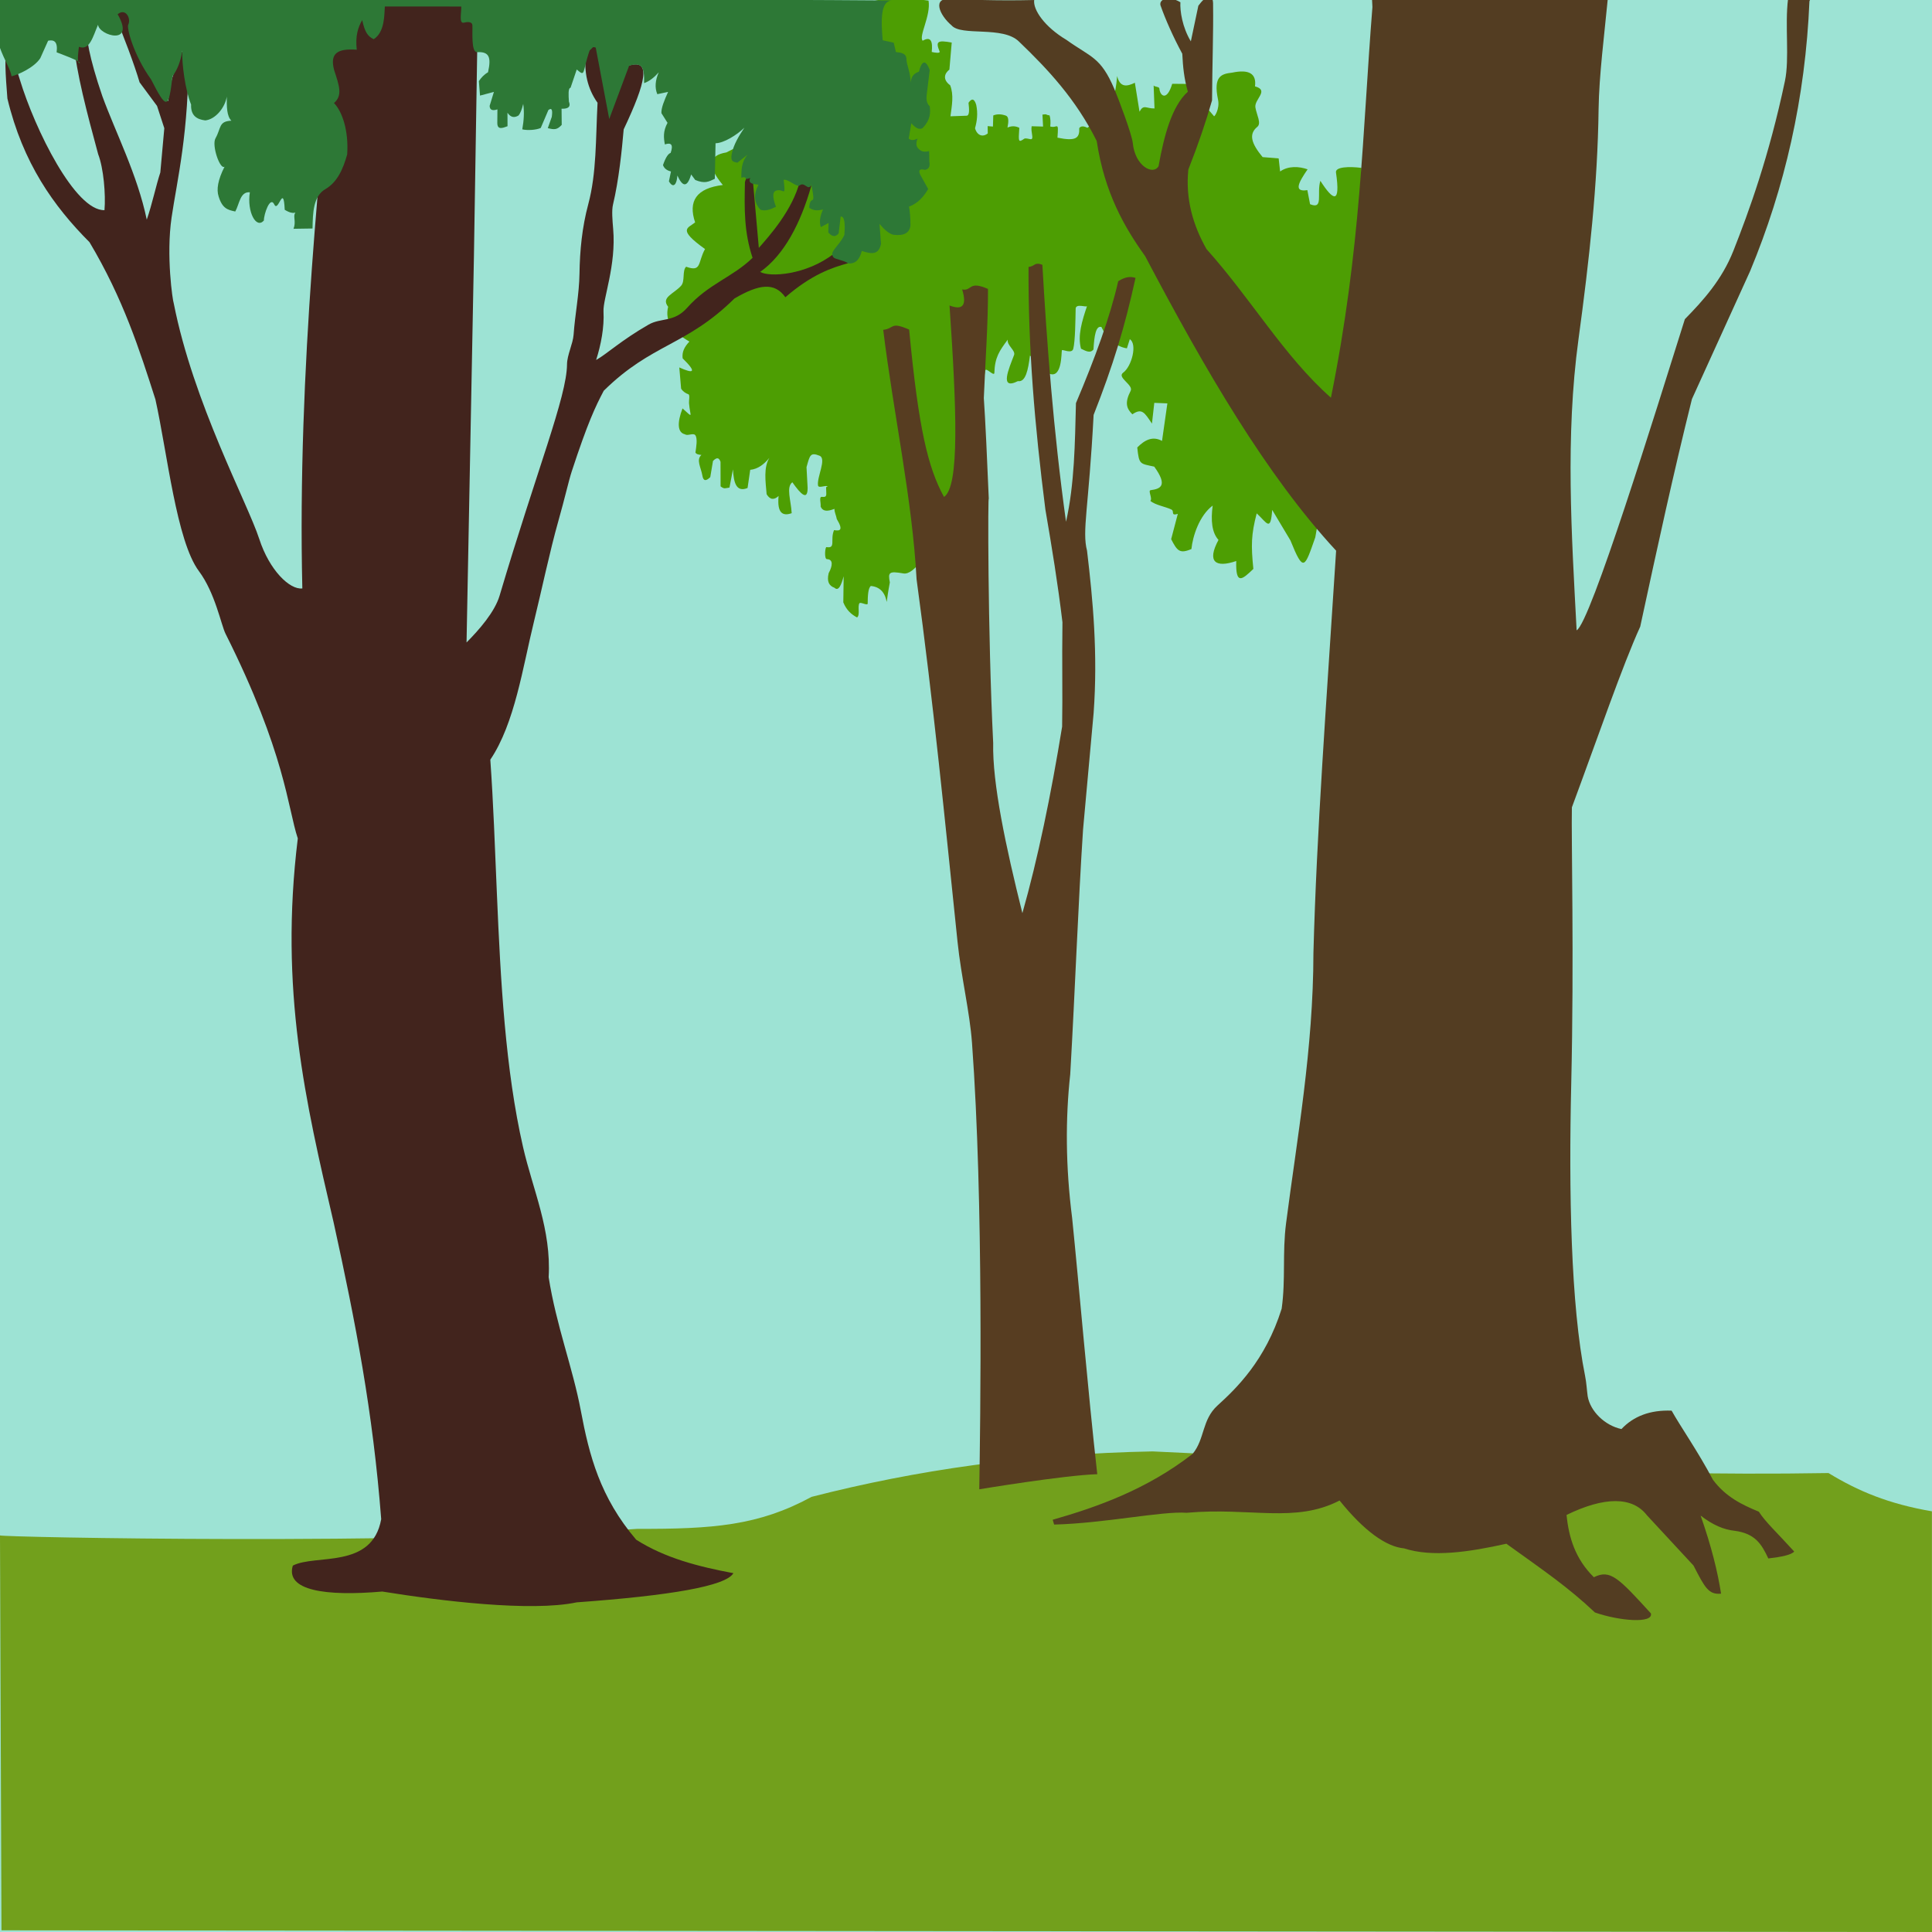
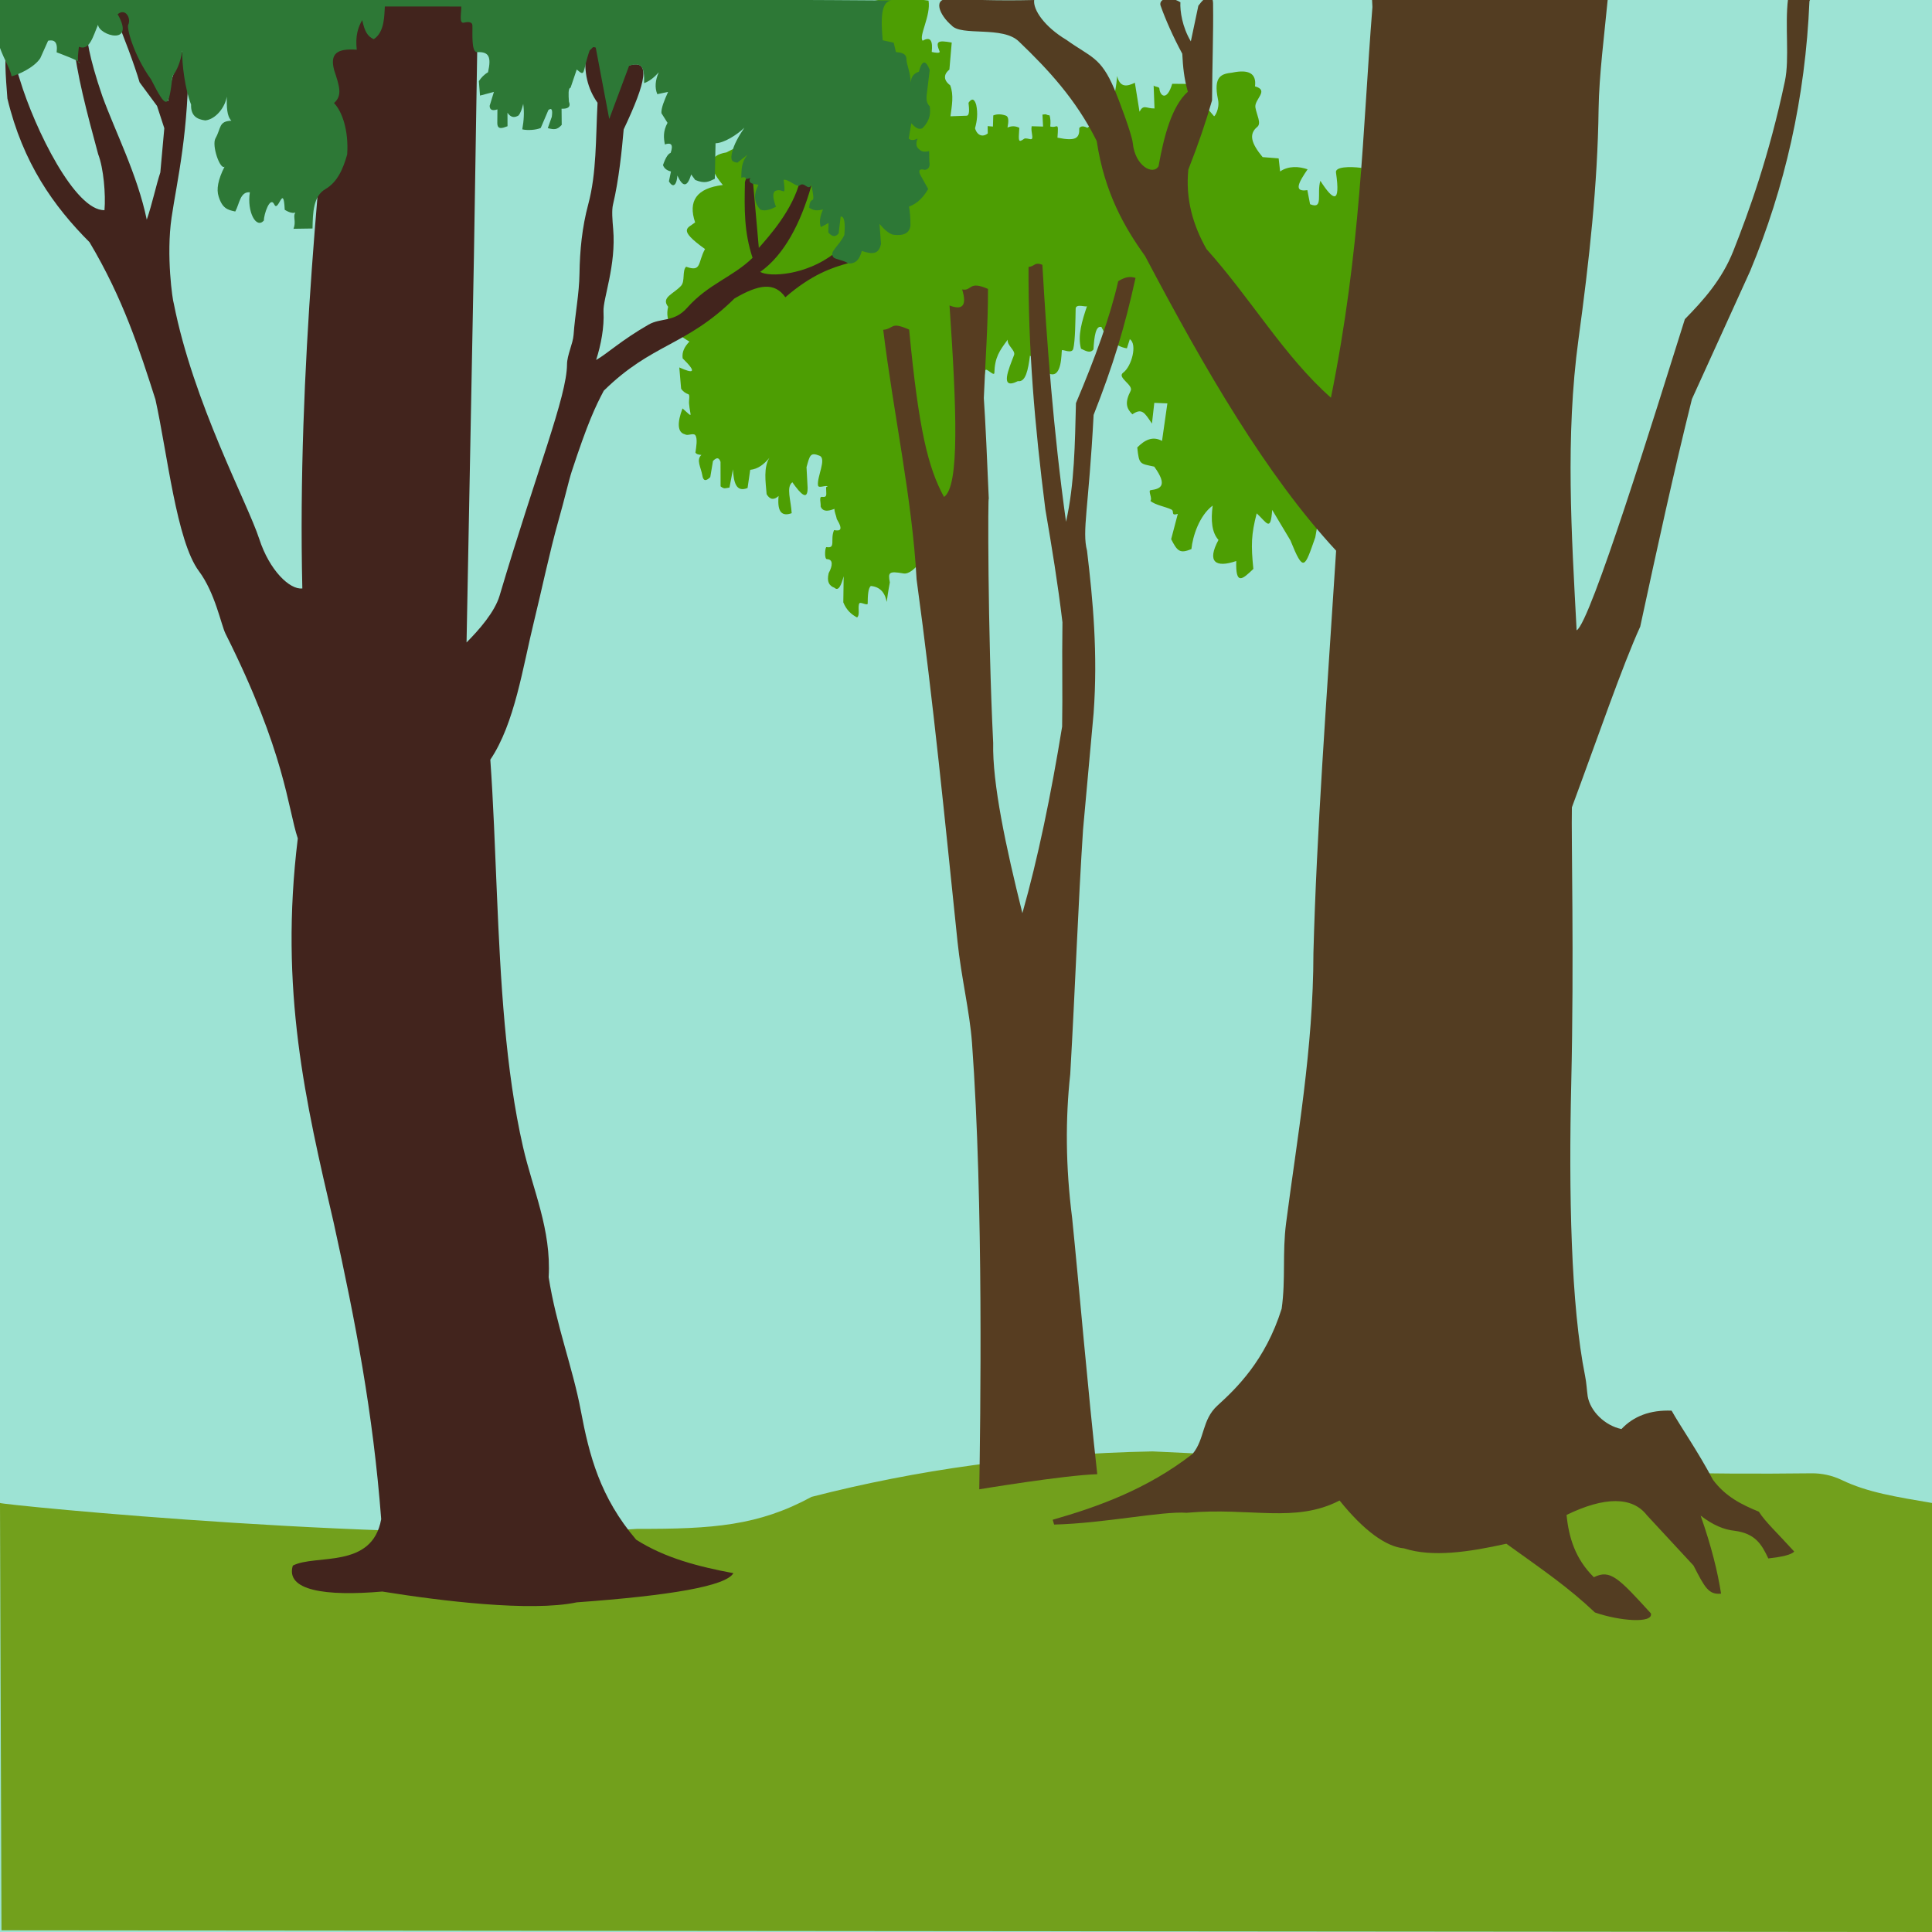
<svg xmlns="http://www.w3.org/2000/svg" width="100%" height="100%" viewBox="0 0 1080 1080" version="1.1" xml:space="preserve" style="fill-rule:evenodd;clip-rule:evenodd;stroke-linejoin:round;stroke-miterlimit:1.414;">
  <rect x="0" y="0" width="1080" height="1080" style="fill:#9de3d4;" />
-   <path d="M0,858.314c0.215,0.971 229.19,5.617 356.307,-3.681c42.215,0.132 67.719,-1.771 97.349,-17.872c58.142,-14.94 121.128,-24.087 190.651,-25.414c126.671,5.749 254.488,14.21 377.836,12.095c16.483,10.062 33.542,17.24 57.809,21.391l0.048,235.166l-1079.17,-0.944l-0.834,-220.741Z" style="fill:#72a01c;" />
+   <path d="M0,840.165c0.215,0.971 229.19,23.766 356.307,14.468c42.215,0.132 67.719,-1.771 97.349,-17.872c58.142,-14.94 121.128,-24.087 190.651,-25.414c123.366,5.599 247.819,13.77 368.173,12.239c5.906,-0.082 11.752,1.203 17.08,3.753c14.445,6.974 30.45,9.416 51.148,12.957l-0.708,239.703l-1079.17,-0.944l-0.834,-238.89Z" style="fill:#72a01c;" />
  <path d="M504.974,320.548c-8.123,-1.429 -8.619,-0.579 -7.543,5.029c-4.265,22.569 2.489,3.124 -10.655,1.982c-1.484,1.273 -1.718,5.348 -1.734,9.911c-0.21,1.222 -4.059,-1.155 -4.634,-0.229c-1.145,1.846 0.535,6.633 -1.313,7.911c-3.118,-1.639 -5.886,-4.012 -7.681,-8.425l0.2,-14.601c-1.351,5.007 -2.883,8.606 -5.156,6.424c-2.821,-1.019 -4.421,-3.231 -3.221,-8.177c2.266,-4.137 2.569,-7.761 -0.981,-7.802c-1.593,-0.019 -1.056,-6.871 -0.232,-6.733c5.411,0.909 1.898,-4.149 4.216,-9.5c3.109,0.536 5.461,0.317 1.534,-6.18c-0.365,-2.136 -1.325,-3.678 -1.31,-5.696c-1.864,0.646 -6.252,2.5 -7.727,-1.359c0.266,-1.783 -1.061,-5.574 0.728,-5.357c3.242,0.394 2.312,-1.254 2.331,-5.011c0.005,-1.028 1.032,-0.578 0.853,-0.788c-0.885,-1.033 -5.081,1.304 -5.372,-0.592c-0.721,-4.687 4.945,-14.893 0.876,-16.588c-5.25,-2.121 -5.452,-0.195 -7.306,6.385l0.616,11.518c0.045,7.343 -3.652,3.855 -8.545,-3.093c-3.597,2.819 -0.746,10.041 -0.364,17.3c-5.098,1.816 -8.22,-0.101 -7.317,-9.619c-2.511,2.312 -4.766,2.218 -6.69,-0.991c-0.626,-7.334 -1.744,-14.911 1.531,-20.321c-2.987,3.617 -6.379,6.265 -10.699,6.693l-1.487,10.159c-6.473,2.615 -7.728,-3.241 -8.177,-10.407l-1.935,10.171c-2.4,0.276 -2.796,1.019 -4.967,-0.684l-0.036,-13.699c-0.69,-1.998 -1.76,-3.02 -4.212,-0.496l-1.52,9.031c-2.563,2.562 -3.976,2.059 -4.436,-0.985c-0.786,-4.497 -3.575,-8.697 -0.51,-11.42c-1.473,-0.106 -2.794,-0.357 -3.347,-1.325c0.389,-2.739 1.344,-7.96 -0.118,-9.761c-1.084,-1.335 -4.364,0.581 -5.629,-0.416c-4.522,-0.981 -4.415,-6.798 -1.472,-14.497c6.431,5.688 4.252,4.734 3.624,-2.977c-0.119,-1.463 0.656,-4.64 -0.393,-4.968c-1.351,-0.424 -3.054,-1.517 -4.018,-3.11l-1.013,-11.855c7.684,3.45 10.324,3.224 1.865,-5.087c-0.455,-3.612 1.013,-6.451 3.789,-9.374c-9.033,-5.234 -13.929,-11.11 -11.893,-19.443c-4.159,-5.334 3.045,-7.071 7.286,-11.811c2.256,-2.52 0.475,-8.378 2.765,-10.583c8.798,3.16 6.401,-2.333 10.562,-9.88c-15.64,-11.222 -9.602,-11.579 -5.529,-14.899c-4.033,-11.937 0.726,-19.124 15.487,-20.907c-9.121,-10.954 -7.671,-16.617 1.936,-18.196l42.201,-21.294l1.936,18.971l18.197,-36.007l10.84,11.615l14.325,-18.971c-14.052,-18.724 -30.493,-47.435 25.561,-39.177c1.394,8.377 -5.664,19.968 -3.268,22.412c4.575,-2.683 5.689,0.353 5.052,6.283c1.564,0.339 4.925,0.992 4.369,-0.356c-2.293,-5.553 -1.179,-6.357 6.807,-4.91l-1.301,15.114c-2.613,2.027 -4.065,5.427 0.438,8.77c2.145,5.52 0.905,11.459 0.155,17.337l8.988,-0.315c1.732,-0.024 1.543,-3.413 1.103,-7.245c1.84,-2.671 3.275,-2.287 4.305,1.154c1.032,4.85 0.443,9.071 -0.664,13.091c1.173,4.127 4.372,5.141 7.124,2.886l-0.063,-4.075l2.954,0.248l0.186,-6.221c2.175,-0.877 4.548,-0.796 7.096,0.127c1.612,0.614 1.507,3.31 0.853,6.671c2.194,-1.006 4.398,-0.995 6.612,0.119c-0.488,7.532 -0.715,8.551 2.747,6.104c0.695,-0.491 2.777,0.19 3.524,0.271c2.215,0.24 -0.013,-3.927 0.62,-7.252l6.39,0.178l-0.35,-6.683c3.039,-0.459 1.274,0.112 3.98,0.432c0.49,1.682 0.667,3.693 0.372,6.202c4.039,1.249 4.751,-3.549 4.04,6.257c10.458,2.171 12.405,0.183 12.182,-5.355c0.861,-1.128 2.29,-1.32 4.549,-0.143c7.187,-5.664 14.81,-6.407 16.63,-28.957c1.555,6.539 5.472,5.93 9.906,3.756l2.6,16.176c2.335,-4.315 3.581,-1.728 8.379,-1.805l-0.484,-12.843c0.577,0.832 3.129,0.638 3.206,1.678c0.305,4.107 4.156,7.436 7.176,-2.616l7.807,0.065l15.52,17.983c0.072,0.848 3.402,-3.873 2.285,-9.201c-2.815,-13.431 2.168,-14.393 7.911,-15.088c9.227,-1.95 13.696,0.413 12.752,7.682c8.233,2.208 -0.53,7.214 0.23,11.796c0.684,4.127 3.489,8.859 1.068,10.816c-5.083,4.163 -3.178,9.49 2.961,16.92l8.97,0.734l0.814,7.295c4.609,-3.223 10.578,-2.88 15.359,-1.192c-4.972,7.264 -8.103,12.854 -0.136,11.625l1.522,7.868c7.735,3.197 3.588,-5.983 5.756,-13.08c7.254,11.313 11.331,13.235 8.743,-4.548c-0.684,-3.327 7.56,-3.553 14.269,-2.664c0.563,80.343 -13.675,136.453 -25.852,206.519c-5.957,16.891 -6.465,20.166 -13.907,1.69l-10.182,-17.019c-0.921,12.469 -2.829,7.296 -8.659,1.917c-3.1,11.876 -3.194,17.823 -1.873,31.071c-6.19,5.934 -9.975,9.362 -9.563,-4.424c-11.498,3.942 -16.603,0.603 -9.927,-11.793c-3.692,-4.071 -4.362,-10.836 -3.25,-19.191c-7.488,5.594 -11.171,17.17 -11.88,24.285c-6.599,2.823 -7.965,0.992 -11.327,-5.509l3.717,-14.133c-4.259,1.225 -1.689,-1.474 -3.551,-2.426c-3.014,-1.542 -9.207,-2.523 -11.791,-4.862c1.331,-1.303 -1.472,-5.754 0.14,-5.972c5.493,-0.742 9.807,-2.38 2.025,-13.161c-8.072,-1.748 -8.478,-1.045 -9.483,-10.715c4.222,-4.299 8.71,-6.494 13.834,-3.659l2.995,-20.983l-7.311,-0.297l-1.314,11.597c-4.161,-6.163 -5.571,-8.855 -10.952,-5.193c-3.373,-3.308 -4.31,-6.596 -0.961,-13.11c1.726,-3.356 -7.906,-7.472 -4.157,-10.187c4.738,-3.43 8.013,-15.985 3.689,-18.682l-1.619,5.106c-6.368,-0.947 -11.658,-6.152 -14.237,-11.935c-3.198,-0.953 -4.023,5.209 -4.453,12.555c-1.95,2.571 -4.958,0.445 -6.973,-0.427c-1.974,-7.312 0.587,-15.551 3.378,-23.836c-0.217,0.902 -6.297,-1.642 -6.361,1.502c-0.127,6.215 -0.235,18.061 -1.329,22.363c-0.798,3.142 -6.154,0.103 -6.366,0.879c-0.348,1.274 0.163,15.815 -6.924,13.103l-10.918,-10.186c-1.024,7.956 -2.386,15.037 -6.761,14.314c-10.502,5.268 -5.036,-6.939 -2.135,-14.586c0.971,-2.559 -4.095,-5.389 -3.534,-8.598c-4.659,6.242 -7.252,9.926 -7.484,18.676c-0.278,1.972 -4.736,-3.378 -5.05,-1.436c-10.086,62.391 -33.996,115.633 -45.825,113.433Z" style="fill:#4d9e03;" />
  <path d="M547.421,832.526c0,0 47.18,-7.854 65.961,-8.444c-5.227,-46.392 -10.272,-106.087 -14.046,-143.178c-3.694,-28.942 -3.783,-55.584 -1.065,-80.434c2.73,-47.362 4.451,-95.444 7.163,-136.766l5.904,-65.044c2.418,-33.271 -0.371,-63.055 -3.678,-90.791c-2.877,-11.209 0.921,-23.62 3.678,-75.933c10.794,-27.426 17.351,-48.763 23.424,-76.562c-2.544,-0.878 -5.499,-0.859 -9.679,1.839c-4.455,19.679 -12.937,42.935 -23.618,68.141c-0.591,22.444 -0.757,45.002 -5.549,66.307c-7.076,-50.692 -10.82,-101.462 -13.224,-143.648c-4.506,-1.736 -4.109,0.891 -7.733,1.213c-0.199,45.767 3.389,88.084 9.412,135.567c3.64,21.223 6.956,41.395 9.545,63.051c-0.322,22.868 0.147,39.677 -0.181,58.351c-6.228,38.278 -13.613,73.998 -22.215,104.262c-9.339,-37.359 -16.837,-72.731 -16.321,-95.101c-3.118,-62.459 -2.983,-143.218 -2.443,-136.082c-0.8,-19.777 -2,-45.646 -2.793,-56.757c0.928,-22.353 2.382,-41.132 2.332,-60.997c-11.01,-4.875 -8.823,1.385 -14.443,0.273c2.904,9.527 -0.175,11.617 -7.058,8.979c3.946,57.849 5.693,101.181 -3.093,107.02c-8.891,-16.263 -14.177,-37.669 -19.487,-93.556c-10.684,-4.672 -8.111,-0.555 -14.49,0.146c5.841,47.462 16.232,94.426 18.647,139.419c9.533,69.876 15.847,134.901 22.883,202.539c2.09,20.086 6.823,39.129 8.106,56.681c6.555,89.703 4.632,211.993 4.061,249.505Z" style="fill:#573d21;" />
  <path d="M4.138,25.478c-1.871,4.307 -1.047,16.617 0,29.592c8.649,36.081 25.842,60.204 45.898,80.32c18.849,31.597 28.001,60.265 36.838,87.87c6.685,30.105 11.774,79.171 24.309,95.99c9.136,12.258 12.401,30.043 14.9,35.026c33.466,66.71 34.727,97.447 40.388,114.415c-10.388,84.753 4.332,147.273 20.049,214.752c12.25,55.758 21.972,105.902 26.573,165.775c-5.038,28.178 -36.794,19.38 -49.401,25.969c-4.245,13.923 18.18,17.259 50.005,14.494c32.269,5.206 83.095,11.471 108.704,6.039c52.34,-3.782 83.423,-9.082 87.568,-16.306c-19.36,-3.626 -38.174,-8.402 -54.352,-18.721c-20.19,-23.741 -26.222,-47.009 -30.956,-72.223c-4.473,-23.826 -13.776,-47.744 -17.961,-74.529c1.544,-26.659 -8.807,-48.695 -14.314,-72.726c-9.874,-43.093 -12.567,-92.927 -14.619,-141.58c-1.084,-25.709 -1.988,-51.088 -3.679,-74.969c13.717,-20.344 18.148,-51.797 24.429,-77.311c4.109,-16.687 8.852,-39.36 13.598,-56.075c3.692,-13.001 5.782,-22.548 7.505,-27.8c8.905,-27.142 13.162,-36.099 17.879,-45.051c27.084,-26.634 45.928,-24.817 73.074,-51.575c13.706,-8.019 22.387,-9.249 28.451,-0.686c14.809,-12.859 26.298,-16.621 34.96,-19.001c-1.429,-4.39 -3.969,-6.283 -7.73,-5.436c-15.661,12.181 -36.177,13.3 -41.308,10.267c13.421,-9.437 22.717,-27.387 28.546,-48.054c-5.662,-6.095 -2.815,-3.967 -6.322,-2.796c-4.075,16.232 -16.961,30.574 -22.98,37.431l-3.569,-40.285c-1.79,-0.628 -3.3,0.023 -4.193,3.487c-0.357,15.434 -0.469,28.044 4.258,42.349c-11.163,10.885 -24.632,14.469 -36.603,27.965c-7.284,8.211 -14.627,5.401 -21.543,9.379c-15.485,8.907 -23.183,16.33 -29.299,19.755c2.748,-8.572 4.585,-18.339 4.119,-27.107c-0.372,-6.994 7.16,-25.748 5.405,-46.136c-0.42,-4.877 -0.873,-10.377 -0.105,-13.586c3.263,-13.625 5.015,-30.711 5.979,-42.068c12.541,-26.515 15.734,-40.081 2.334,-35.494c-3.32,9.392 -6.892,18.041 -10.631,26.2l-6.05,-37.688c-2.419,-1.278 -4.752,-1.302 -6.715,4.04c-1.343,10.944 0.903,20.255 6.456,28.063c-1.043,20.058 -0.52,39.341 -5.192,56.723c-3.464,12.887 -4.71,25.851 -4.904,38.856c-0.172,11.533 -2.502,22.695 -3.291,34.074c-0.348,5.015 -3.647,11.405 -3.678,16.553c-0.109,18.05 -16.762,58.826 -37.692,129.324c-2.716,9.151 -11.483,19.118 -18.474,26.158l4.125,-215.771l2.283,-143.229c-15.905,-0.968 -43.209,0.405 -79.373,-0.512c-8.022,84.228 -21.707,206.855 -18.83,329.316c-7.03,0.834 -18.389,-10.12 -24.085,-27.672c-6.499,-20.027 -36.882,-76.143 -47.781,-131.641c-0.632,-1.492 -4.348,-26.648 -1.235,-47.993c2.943,-20.186 9.906,-48.254 9.384,-92.688c-3.857,-1.51 -4.125,-0.109 -5.312,5.937c-4.011,6.586 -5.258,14.806 -5.937,21.676c-8.358,-11.001 -16.789,-27.823 -23.254,-52.387l-8.12,0.356c6.893,16.823 12.293,31.121 15.365,41.488l9.747,13.185l4.072,12.471l-2.23,24.728c-2.356,7.061 -4.512,17.532 -7.578,26.387c-5.279,-25.305 -17.507,-48.864 -24.851,-69.093c-7.459,-21.691 -9.416,-34.471 -8.422,-37.56c-4.715,-0.169 -3.813,6.221 -7.459,7.967c1.234,16.11 7.303,38.96 13.556,62.065c3.056,7.869 4.269,22.529 3.543,31.301c-16.361,0.513 -38.868,-45.074 -47.351,-73.067c-3.452,-11.388 -7.194,-18.822 -6.921,-18.927Z" style="fill:#42241d;" />
  <path d="M767.192,3.948c-5.585,70.23 -6.288,134.632 -23.191,218.376c-26.132,-23.076 -44.616,-55.275 -69.571,-83.099c-7.647,-13.551 -11.791,-28.141 -10.145,-44.448c5.51,-13.957 9.863,-26.783 13.257,-38.674c0.117,-19.842 0.797,-38.469 0.58,-53.084c0.274,-7.705 -4.257,-5.349 -8.238,0.198l-4.196,19.902c-4.814,-7.957 -6.118,-17.12 -5.838,-21.859c-6.753,-4.062 -12.777,-1.531 -10.877,2.415c2.352,6.696 6.744,16.819 11.93,26.362c0.382,7.461 0.96,13.583 3.111,21.223c-9.004,8.111 -13.373,24.844 -16.368,41.619c-3,5.306 -13.152,0.024 -14.415,-12.915c-0.481,-4.931 -8.104,-25.055 -10.318,-30.242c-7.656,-17.935 -12.868,-17.504 -26.75,-27.415c-12.388,-7.397 -18.772,-16.953 -18.049,-22.299c-21.878,0.541 -37.773,-0.338 -46.431,-0.508c-11.068,-1.22 -6.379,9.127 0.189,14.629c5.429,6.408 28.884,0.064 37.873,9.237c15.903,15.254 31.702,32.052 43.328,55.468c4.35,29.019 15.625,48.394 27.055,64.33c33.658,63.863 67.709,122.417 106.772,164.674c-5.571,87.147 -10.876,156.994 -12.689,224.91c-0.033,53.44 -9.231,104.079 -15.282,151c-2.172,16.845 -0.151,31.106 -2.466,47.797c-9.106,29.099 -25.541,44.751 -35.874,54.151c-8.803,8.007 -7.013,18.697 -13.889,27.015c-25.573,19.894 -53.318,29.725 -78.234,36.841l0.791,2.691c28.104,-0.705 60.4,-7.61 74.053,-6.589c35.933,-3.181 60.522,6.031 85.523,-6.854c13.789,17.153 26.176,25.867 36.068,26.755c15.862,5.123 36.29,2.034 57.176,-2.598c21.113,15.188 34.358,24.131 49.495,38.424c13.394,4.702 32.731,6.365 31.292,0.518c-18.065,-19.804 -22.717,-24.805 -31.884,-20.215c-10.382,-10.257 -14.009,-22.137 -15.266,-34.829c21.208,-10.324 36.8,-10.348 44.923,0.183l26.048,28.12c6.321,12.31 8.442,16.397 15.4,15.703c-1.887,-12.209 -5.379,-26.369 -11.429,-43.64c6.803,5.293 13.082,7.9 18.968,8.489c11.497,1.533 15.045,7.333 18.875,15.476c7.337,-0.851 12.955,-2.005 14.461,-3.881c-9.686,-10.663 -16.256,-16.675 -19.751,-22.265c-9.439,-3.869 -18.621,-8.341 -25.663,-17.835c-8.446,-15.979 -18.252,-29.914 -23.1,-38.642c-11.981,-0.464 -21.248,3.085 -28.047,10.287c-9.198,-1.939 -17.391,-9.879 -18.866,-18.293c-0.505,-3.575 -0.653,-7.405 -1.44,-11.313c-8.003,-39.704 -9.173,-102.909 -7.765,-163.338c1.661,-71.293 -0.037,-137.205 0.366,-154.586c14.939,-40.341 28.204,-79.089 38.199,-101.033c10.193,-47.123 18.233,-84.231 28.901,-127.187l32.544,-71.573c19.346,-46.507 30.883,-96.604 33.155,-150.962c2.446,-0.712 -11.788,-4.938 -11.966,-1.117c-1.848,14.697 0.892,33.345 -1.732,45.806c-8.876,42.15 -20.238,73.226 -28.796,94.889c-6.442,16.306 -17.03,27.946 -27.152,38.274c-16.512,52.384 -52.785,169.832 -60.502,173.939c-2.83,-53.609 -6.386,-108.154 1.041,-162.723c6.035,-44.342 10.69,-86.355 11.24,-128.683c0.243,-18.69 3.305,-42.348 5.064,-60.94l-131.696,-0.027" style="fill:#533d22;" />
  <path d="M-0.363,-0.101c-7.548,21.054 5.779,35.179 6.812,42.735c3.455,-0.748 12.59,-4.758 16.071,-10.104l4.381,-9.778c3.254,-0.655 5.504,0.389 4.758,6.502c0,0 14.748,5.392 12.845,6.026c-1.903,0.634 -0.372,-9.119 -0.372,-9.119c5.972,2.343 7.791,-5.659 10.68,-12.344c0.476,6.063 21.252,12.014 10.949,-5.848c4.422,-3.725 7.692,2.345 5.898,5.915c-0.878,1.747 2.958,16.83 12.814,30.556c8.572,16.826 9.808,16.981 11.957,-1.846c2.475,-3.273 4.448,-7.691 5.468,-14.285c-0.347,7.064 1.669,22.215 4.929,30.124c-0.258,6.193 3.155,8.296 7.929,8.881c5.809,-0.622 11.08,-7.272 12.008,-13.309c-0.021,5.673 -0.045,10.849 2.582,13.467c-7.215,0.316 -5.618,4.052 -8.881,9.833c-2.256,3.998 2.603,17.848 5.075,15.858c-3.758,7.401 -4.612,12.773 -3.33,16.651c2.04,6.677 5.026,7.543 9.312,8.418c2.38,-4.313 2.674,-11.204 8.145,-10.746c-1.702,10.993 3.58,20.705 7.853,15.77c-0.064,-3.373 3.466,-13.946 5.823,-8.944c2.258,4.791 5.14,-12.249 5.817,2.956c5.557,3.434 6.537,0.478 5.705,1.993c-1.038,1.888 0.738,4.81 -0.789,8.632l10.625,-0.159c0.165,-8.751 0.4,-18.08 7.152,-21.986c6.79,-3.928 9.96,-11.39 12.22,-19.379c0.928,-13.579 -2.913,-24.247 -7.364,-28.761c4.835,-4.193 3.049,-9.419 0.082,-18.402c-2.397,-9.017 1.3,-12.256 12.649,-11.418c-0.878,-7.545 0.648,-12.515 3.045,-16.552c1.395,6.571 3.068,9.12 6.438,10.675c6.256,-4.008 5.866,-13.733 6.206,-18.296l42.712,0.034c0.174,3.104 -1.454,9.745 1.477,9.018c2.73,-0.677 4.647,-0.287 4.746,1.418c0.212,3.662 -0.811,15.245 2.672,15.069c6.651,-0.336 8,2.707 6.063,11.248c-2.253,1.304 -3.823,3.036 -5.107,4.948l0.635,8.087l7.77,-2.061l-2.378,7.77c0.03,2.34 1.554,2.916 4.345,1.999l-0.064,7.516c-0.033,4.05 2.826,2.999 5.709,1.903l-0.031,-7.529c2.032,2.928 4.115,2.77 6.216,1.503c0.986,-1.23 1.85,-3.355 2.582,-6.464c0.668,4.469 0.386,9.249 -0.52,14.235c2.914,0.715 7.867,0.348 10.32,-0.78l4.269,-10.004c1.753,-1.386 2.517,-0.424 1.903,3.806l-2.22,6.299c3.739,0.937 5.201,0.963 7.777,-1.82l-0.089,-9.046c2.582,0.106 5.544,-0.384 4.115,-3.927c-0.238,-3.758 -0.501,-7.571 0.915,-7.789l3.458,-10.2c5.125,4.456 2.939,1.598 7.212,-10.676c1.87,-1.452 1.404,-2.296 3.406,-1.548l7.549,39.887l11.113,-29.776c7.02,-2.083 8.598,0.438 8.374,9.744c3.112,-1.125 5.765,-3.307 8.176,-6.045c-1.932,4.44 -2.325,8.539 -0.793,12.21l6.026,-1.268c-2.117,4.678 -3.925,9.102 -3.729,11.881l3.412,5.404c-2.599,4.787 -2.151,8.431 -1.49,12.078c3.475,-1.185 4.873,0.024 3.235,4.732c-1.259,0.464 -2.623,2.062 -4.282,6.819c0.835,2.311 2.73,3.1 4.459,3.584l-1.141,5.494c2.63,4.507 4.494,1.243 4.721,-3.255c2.777,6.053 5.393,7.266 7.707,-0.59l2.277,3.076c5.365,2.214 7.473,0.991 10.949,-0.647l0.412,-19.873c4.614,-0.085 11.829,-4.545 16.112,-8.691c-3.047,4.588 -6.06,9.443 -7.073,14.717c-0.644,3.809 0.348,4.375 3.204,4.821l5.677,-4.504c-3.717,4.499 -3.353,8.697 -3.552,12.877c4.065,-1.024 0.866,1.774 5.075,0.19c-2.237,4.082 4.795,3.35 4.503,3.902c-2.706,5.11 -2.612,9.755 1.11,13.796c2.624,1.026 5.633,-0.061 8.722,-1.586c-1.423,-3.794 -2.48,-8.186 0.025,-9.03c4.385,-1.478 5.522,4.505 4.257,-6.035c2.543,-0.629 7.418,4.413 9.003,3.082c2.706,-2.273 4.771,3.53 6.475,-0.323c2.872,13.663 -0.546,4.553 -1.205,12.782c2.495,1.929 5.108,1.639 7.739,1.031c-1.615,3.568 -2.221,6.892 -1.237,9.832l4.345,-2.283l-0.159,5.265c1.49,1.699 3.546,3.335 5.804,0.507l1.11,-9.356c2.129,-0.28 2.617,3.669 2.062,10.307c-3.24,6.642 -8.692,9.283 -6.078,12.466c0.937,1.14 6.018,1.658 8.252,3.422c4.27,0.285 6.385,-2.371 7.592,-6.988c5.645,1.867 9.47,2.204 10.726,-3.962l-0.828,-11.122c2.801,3.303 5.63,5.736 7.966,6.062c5.572,0.656 8.757,-0.972 9.32,-5.111c0.025,-4.4 -0.292,-7.784 -0.793,-10.625c4.971,-1.917 8.157,-5.457 10.704,-9.876l-4.494,-8.086c-1.033,-2.365 -0.355,-3.395 2.663,-2.596c1.932,-0.367 3.106,-1.569 2.471,-4.765l-0.085,-5.759c-2.262,0.588 -4.198,0.461 -5.55,-0.952c-1.477,-1.099 -2.19,-2.799 -0.951,-6.026c-2.083,1.075 -3.736,1.109 -4.917,0l1.428,-8.563c2.098,2.34 4.205,3.941 6.343,2.696c4.344,-4.568 4.457,-8.44 3.965,-12.211c-1.829,-1.532 -2.045,-4.18 -1.586,-7.295l1.586,-13.004c-2.449,-6.311 -4.547,-4.941 -6.038,0.972c-3.736,1.301 -4.354,3.667 -4.587,6.164c-0.195,-6.242 -2.352,-10.01 -2.38,-13.051c-0.032,-3.449 -3.063,-3.779 -5.9,-4.08l-1.239,-5.231l-6.146,-1.348c-1.056,-11.536 -1.096,-21.98 5.024,-22.225c-166.27,-1.293 -498.825,-0.387 -498.825,-0.387Z" style="fill:#2d7836;" />
</svg>
